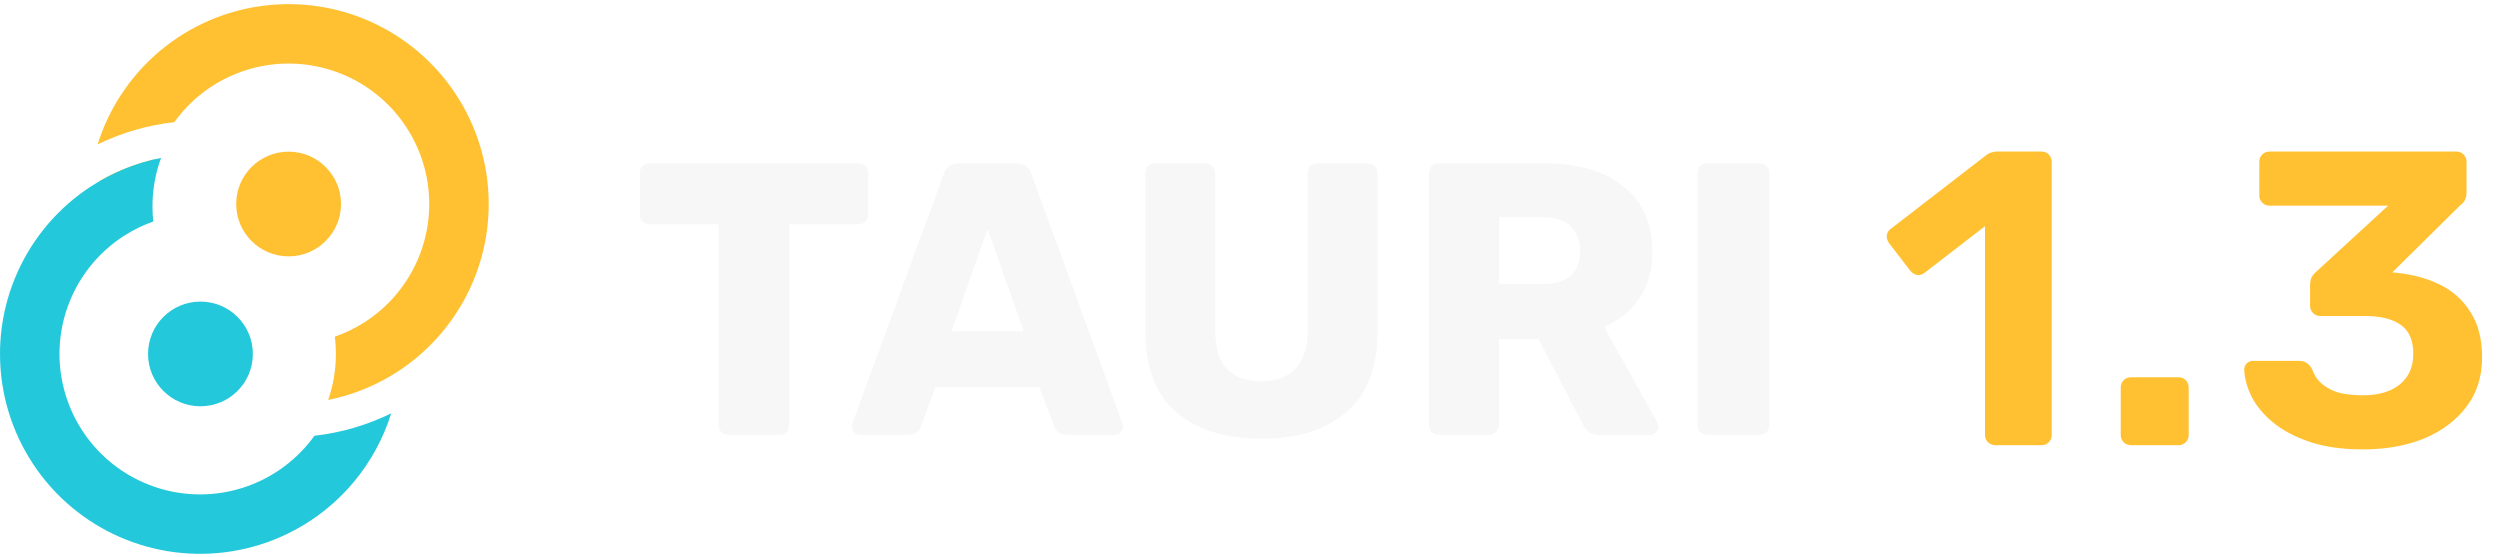
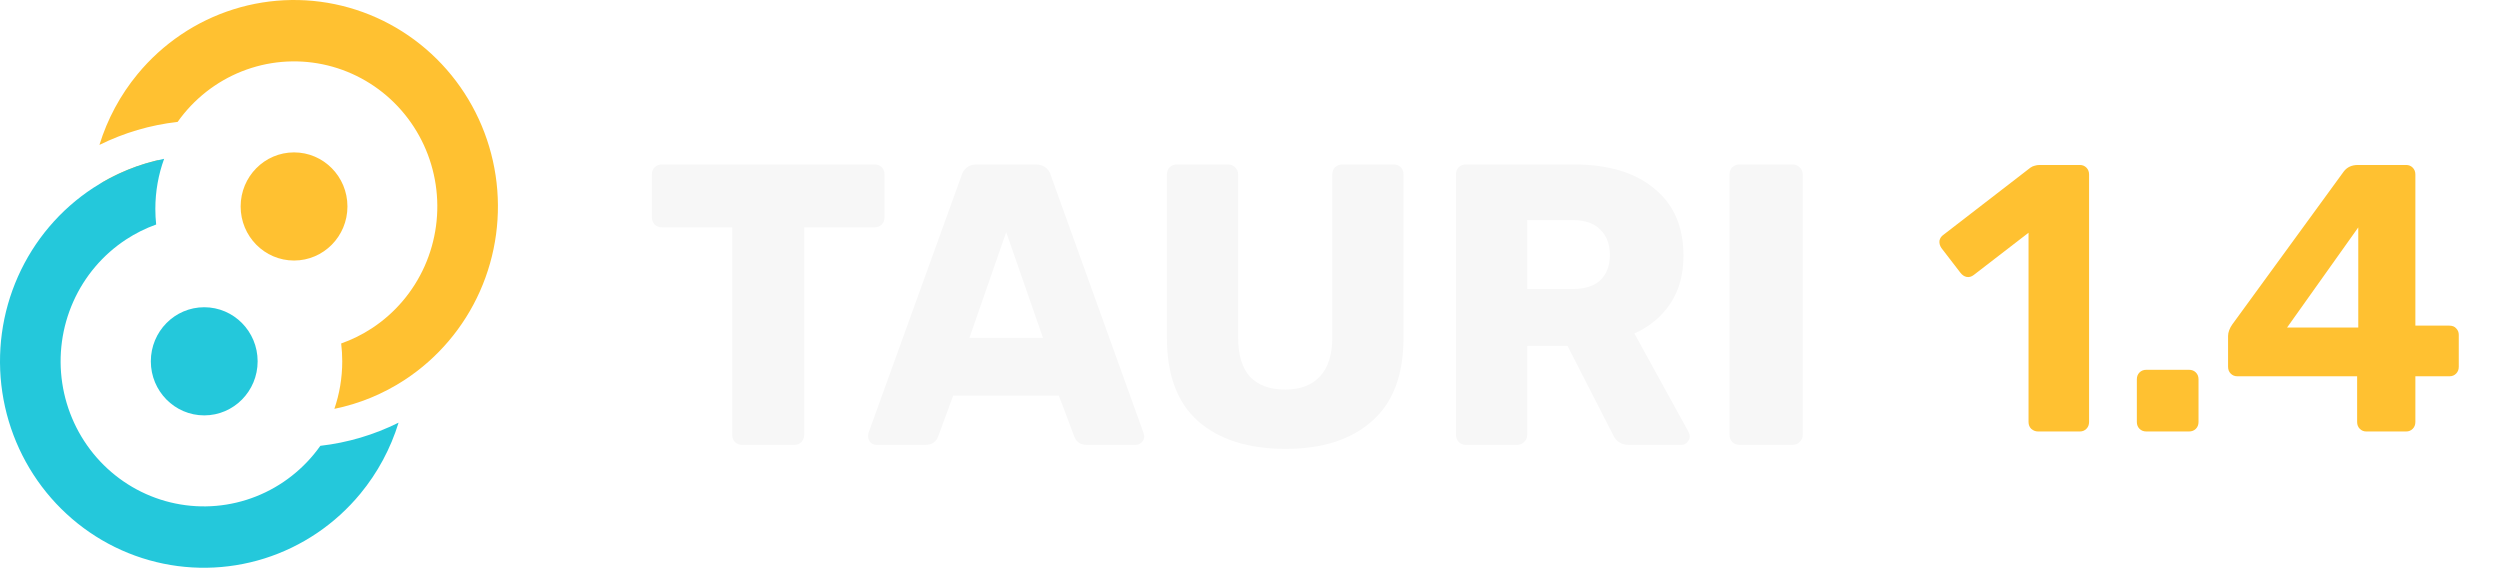
- <svg xmlns="http://www.w3.org/2000/svg" width="584" height="130" viewBox="0 0 584 130" fill="none">
-   <path d="M170.144 101.579C169.539 101.579 168.995 101.368 168.511 100.945C168.087 100.462 167.876 99.918 167.876 99.314V52.379H151.729C151.124 52.379 150.58 52.167 150.096 51.745C149.673 51.261 149.461 50.718 149.461 50.114V40.419C149.461 39.754 149.673 39.21 150.096 38.788C150.58 38.365 151.124 38.153 151.729 38.153H200.532C201.197 38.153 201.742 38.365 202.165 38.788C202.588 39.21 202.8 39.754 202.8 40.419V50.114C202.8 50.778 202.588 51.322 202.165 51.745C201.742 52.167 201.197 52.379 200.532 52.379H184.385V99.314C184.385 99.918 184.174 100.462 183.75 100.945C183.327 101.368 182.783 101.579 182.118 101.579H170.144Z" fill="#F7F7F7" />
-   <path d="M200.949 101.579C200.465 101.579 200.012 101.398 199.588 101.036C199.225 100.613 199.044 100.16 199.044 99.677C199.044 99.314 199.074 99.042 199.135 98.861L220.452 40.69C220.633 39.965 221.027 39.361 221.631 38.878C222.236 38.395 223.022 38.153 223.99 38.153H237.415C238.383 38.153 239.169 38.395 239.774 38.878C240.379 39.361 240.772 39.965 240.953 40.69L262.18 98.861L262.361 99.677C262.361 100.16 262.149 100.613 261.726 101.036C261.363 101.398 260.91 101.579 260.365 101.579H249.208C247.756 101.579 246.789 100.945 246.305 99.677L242.767 90.434H218.547L215.1 99.677C214.616 100.945 213.618 101.579 212.107 101.579H200.949ZM239.139 77.387L230.703 53.466L222.266 77.387H239.139Z" fill="#F7F7F7" />
-   <path d="M294.763 102.485C286.236 102.485 279.554 100.401 274.716 96.234C269.938 92.066 267.549 85.783 267.549 77.387V40.419C267.549 39.754 267.761 39.21 268.184 38.788C268.668 38.365 269.213 38.153 269.817 38.153H281.519C282.184 38.153 282.729 38.365 283.152 38.788C283.636 39.21 283.878 39.754 283.878 40.419V77.296C283.878 81.223 284.785 84.183 286.599 86.176C288.474 88.109 291.165 89.075 294.672 89.075C298.12 89.075 300.78 88.079 302.655 86.085C304.53 84.092 305.467 81.162 305.467 77.296V40.419C305.467 39.754 305.679 39.21 306.102 38.788C306.586 38.365 307.13 38.153 307.735 38.153H319.528C320.193 38.153 320.737 38.365 321.16 38.788C321.584 39.21 321.795 39.754 321.795 40.419V77.387C321.795 85.783 319.376 92.066 314.538 96.234C309.761 100.401 303.169 102.485 294.763 102.485Z" fill="#F7F7F7" />
-   <path d="M336.093 101.579C335.488 101.579 334.944 101.368 334.46 100.945C334.036 100.462 333.825 99.918 333.825 99.314V40.419C333.825 39.754 334.036 39.21 334.46 38.788C334.944 38.365 335.488 38.153 336.093 38.153H360.766C368.689 38.153 374.857 39.965 379.272 43.59C383.747 47.154 385.984 52.228 385.984 58.812C385.984 63.041 384.986 66.635 382.991 69.594C380.995 72.554 378.244 74.82 374.736 76.39L387.164 98.68C387.345 99.042 387.436 99.375 387.436 99.677C387.436 100.16 387.224 100.613 386.801 101.036C386.438 101.398 386.015 101.579 385.531 101.579H373.466C371.712 101.579 370.473 100.764 369.747 99.133L359.406 79.199H350.153V99.314C350.153 99.979 349.911 100.522 349.427 100.945C349.004 101.368 348.46 101.579 347.794 101.579H336.093ZM360.585 66.333C363.367 66.333 365.483 65.668 366.935 64.339C368.386 62.95 369.112 61.047 369.112 58.631C369.112 56.215 368.386 54.312 366.935 52.922C365.544 51.473 363.427 50.748 360.585 50.748H350.153V66.333H360.585Z" fill="#F7F7F7" />
-   <path d="M398.812 101.579C398.207 101.579 397.663 101.368 397.179 100.945C396.755 100.462 396.544 99.918 396.544 99.314V40.419C396.544 39.754 396.755 39.21 397.179 38.788C397.663 38.365 398.207 38.153 398.812 38.153H410.967C411.632 38.153 412.177 38.365 412.6 38.788C413.084 39.21 413.326 39.754 413.326 40.419V99.314C413.326 99.979 413.084 100.522 412.6 100.945C412.177 101.368 411.632 101.579 410.967 101.579H398.812Z" fill="#F7F7F7" />
-   <path d="M79.661 47.659C79.661 54.413 74.18 59.888 67.418 59.888C60.656 59.888 55.175 54.413 55.175 47.659C55.175 40.905 60.656 35.429 67.418 35.429C74.18 35.429 79.661 40.905 79.661 47.659Z" fill="#FFC131" />
-   <ellipse cx="46.827" cy="82.679" rx="12.243" ry="12.229" transform="rotate(180 46.8267 82.6794)" fill="#24C8DB" />
-   <path fill-rule="evenodd" clip-rule="evenodd" d="M92.793 86.875C87.852 90.065 82.377 92.279 76.664 93.43C77.834 90.062 78.469 86.445 78.469 82.679C78.469 81.314 78.385 79.967 78.223 78.645C80.681 77.79 83.041 76.642 85.249 75.216C90.562 71.787 94.771 66.897 97.369 61.136C99.967 55.374 100.845 48.986 99.896 42.739C98.948 36.491 96.213 30.65 92.021 25.917C87.83 21.185 82.359 17.762 76.266 16.06C70.174 14.357 63.719 14.449 57.678 16.322C51.636 18.196 46.264 21.772 42.208 26.622C41.689 27.243 41.194 27.881 40.724 28.536C34.465 29.231 28.403 31 22.797 33.737C24.621 27.902 27.584 22.455 31.543 17.721C37.315 10.82 44.959 5.731 53.557 3.065C62.154 0.398 71.34 0.269 80.01 2.691C88.68 5.113 96.465 9.984 102.43 16.719C108.396 23.454 112.287 31.766 113.637 40.657C114.987 49.548 113.738 58.639 110.04 66.837C106.343 75.036 100.354 81.994 92.793 86.875ZM23.353 42.253L34.813 43.659C35.086 41.44 35.584 39.266 36.293 37.168C31.747 38.21 27.386 39.925 23.353 42.253Z" fill="#FFC131" />
-   <path fill-rule="evenodd" clip-rule="evenodd" d="M21.373 43.463C26.351 40.249 31.87 38.026 37.63 36.882C36.328 40.414 35.617 44.231 35.617 48.215C35.617 49.406 35.681 50.583 35.805 51.741C33.396 52.591 31.083 53.723 28.917 55.122C23.604 58.552 19.395 63.441 16.797 69.203C14.198 74.964 13.321 81.352 14.269 87.6C15.218 93.847 17.952 99.688 22.144 104.421C26.336 109.154 31.807 112.577 37.899 114.279C43.991 115.981 50.446 115.89 56.488 114.016C62.53 112.142 67.901 108.566 71.957 103.717C72.479 103.092 72.977 102.45 73.449 101.792C79.713 101.087 85.777 99.306 91.383 96.555C89.56 102.408 86.592 107.871 82.623 112.617C76.851 119.518 69.207 124.607 60.609 127.274C52.011 129.94 42.825 130.07 34.156 127.648C25.486 125.225 17.7 120.354 11.735 113.619C5.77 106.884 1.879 98.572 0.529 89.681C-0.821 80.791 0.427 71.7 4.125 63.501C7.823 55.302 13.812 48.344 21.373 43.463ZM90.747 88.077L90.746 88.077C90.647 88.135 90.548 88.192 90.448 88.248C90.548 88.192 90.647 88.135 90.747 88.077ZM78.817 92.924C78.505 93.002 78.193 93.078 77.88 93.15C77.88 93.15 77.879 93.15 77.879 93.15C78.193 93.078 78.505 93.002 78.817 92.924Z" fill="#24C8DB" />
-   <path d="M466.146 104C465.493 104 464.905 103.771 464.382 103.314C463.925 102.857 463.696 102.269 463.696 101.55V52.844L449.584 63.722C448.996 64.179 448.375 64.343 447.722 64.212C447.134 64.081 446.611 63.722 446.154 63.134L441.254 56.764C440.862 56.176 440.699 55.555 440.764 54.902C440.895 54.249 441.254 53.726 441.842 53.334L464.186 36.086C464.578 35.825 464.937 35.661 465.264 35.596C465.656 35.465 466.081 35.4 466.538 35.4H476.926C477.579 35.4 478.135 35.629 478.592 36.086C479.049 36.543 479.278 37.131 479.278 37.85V101.55C479.278 102.269 479.049 102.857 478.592 103.314C478.135 103.771 477.579 104 476.926 104H466.146ZM497.851 104C497.132 104 496.544 103.771 496.087 103.314C495.629 102.857 495.401 102.269 495.401 101.55V90.574C495.401 89.855 495.629 89.267 496.087 88.81C496.544 88.353 497.132 88.124 497.851 88.124H508.827C509.545 88.124 510.133 88.353 510.591 88.81C511.048 89.267 511.277 89.855 511.277 90.574V101.55C511.277 102.269 511.048 102.857 510.591 103.314C510.133 103.771 509.545 104 508.827 104H497.851ZM551.983 104.98C547.148 104.98 542.999 104.392 539.537 103.216C536.074 102.04 533.232 100.537 531.011 98.708C528.789 96.879 527.123 94.886 526.013 92.73C524.902 90.509 524.314 88.385 524.249 86.36C524.249 85.772 524.445 85.282 524.837 84.89C525.229 84.498 525.719 84.302 526.307 84.302H537.087C537.805 84.302 538.393 84.465 538.851 84.792C539.308 85.053 539.733 85.543 540.125 86.262C540.647 87.765 541.497 88.973 542.673 89.888C543.849 90.803 545.221 91.456 546.789 91.848C548.422 92.175 550.153 92.338 551.983 92.338C555.641 92.338 558.516 91.489 560.607 89.79C562.697 88.091 563.743 85.707 563.743 82.636C563.743 79.5 562.763 77.246 560.803 75.874C558.843 74.502 556.066 73.816 552.473 73.816H541.987C541.333 73.816 540.778 73.587 540.321 73.13C539.863 72.673 539.635 72.117 539.635 71.464V66.662C539.635 65.878 539.765 65.225 540.027 64.702C540.353 64.179 540.68 63.787 541.007 63.526L557.863 48.042H530.227C529.508 48.042 528.92 47.813 528.463 47.356C528.005 46.899 527.777 46.343 527.777 45.69V37.85C527.777 37.131 528.005 36.543 528.463 36.086C528.92 35.629 529.508 35.4 530.227 35.4H573.739C574.457 35.4 575.045 35.629 575.503 36.086C575.96 36.543 576.189 37.131 576.189 37.85V44.906C576.189 45.625 576.058 46.245 575.797 46.768C575.535 47.225 575.209 47.585 574.817 47.846L558.843 63.624L559.823 63.722C563.677 64.114 567.107 65.061 570.113 66.564C573.118 68.067 575.47 70.223 577.169 73.032C578.933 75.776 579.815 79.271 579.815 83.518C579.815 87.961 578.606 91.783 576.189 94.984C573.771 98.185 570.472 100.668 566.291 102.432C562.109 104.131 557.34 104.98 551.983 104.98Z" fill="#FFC131" />
+ <svg xmlns="http://www.w3.org/2000/svg" width="591" height="135" viewBox="0 0 591 135" fill="none">
+   <path d="M481.797 102C481.197 102 480.657 101.79 480.177 101.37C479.757 100.95 479.547 100.41 479.547 99.75V55.02L466.587 65.01C466.047 65.43 465.477 65.58 464.877 65.46C464.337 65.34 463.857 65.01 463.437 64.47L458.937 58.62C458.577 58.08 458.427 57.51 458.487 56.91C458.607 56.31 458.937 55.83 459.477 55.47L479.997 39.63C480.357 39.39 480.687 39.24 480.987 39.18C481.347 39.06 481.737 39 482.157 39H491.697C492.297 39 492.807 39.21 493.227 39.63C493.647 40.05 493.857 40.59 493.857 41.25V99.75C493.857 100.41 493.647 100.95 493.227 101.37C492.807 101.79 492.297 102 491.697 102H481.797ZM507.401 102C506.741 102 506.201 101.79 505.781 101.37C505.361 100.95 505.151 100.41 505.151 99.75V89.67C505.151 89.01 505.361 88.47 505.781 88.05C506.201 87.63 506.741 87.42 507.401 87.42H517.481C518.141 87.42 518.681 87.63 519.101 88.05C519.521 88.47 519.731 89.01 519.731 89.67V99.75C519.731 100.41 519.521 100.95 519.101 101.37C518.681 101.79 518.141 102 517.481 102H507.401ZM559.384 102C558.784 102 558.274 101.79 557.854 101.37C557.434 100.95 557.224 100.41 557.224 99.75V88.95H528.874C528.274 88.95 527.764 88.74 527.344 88.32C526.924 87.9 526.714 87.36 526.714 86.7V79.41C526.714 78.99 526.804 78.54 526.984 78.06C527.164 77.58 527.404 77.13 527.704 76.71L554.074 40.53C554.854 39.51 555.964 39 557.404 39H568.834C569.434 39 569.944 39.21 570.364 39.63C570.784 40.05 570.994 40.59 570.994 41.25V76.98H579.004C579.724 76.98 580.264 77.19 580.624 77.61C581.044 78.03 581.254 78.54 581.254 79.14V86.7C581.254 87.36 581.044 87.9 580.624 88.32C580.204 88.74 579.694 88.95 579.094 88.95H570.994V99.75C570.994 100.41 570.784 100.95 570.364 101.37C569.944 101.79 569.434 102 568.834 102H559.384ZM540.664 77.43H557.494V53.76L540.664 77.43Z" fill="#FFC131" />
+   <path d="M175.428 105.169C174.805 105.169 174.244 104.948 173.745 104.506C173.308 104 173.09 103.432 173.09 102.801V53.741H156.442C155.818 53.741 155.257 53.52 154.758 53.078C154.322 52.573 154.104 52.005 154.104 51.373V41.239C154.104 40.545 154.322 39.977 154.758 39.535C155.257 39.093 155.818 38.872 156.442 38.872H206.761C207.447 38.872 208.008 39.093 208.444 39.535C208.881 39.977 209.099 40.545 209.099 41.239V51.373C209.099 52.068 208.881 52.636 208.444 53.078C208.008 53.52 207.447 53.741 206.761 53.741H190.112V102.801C190.112 103.432 189.894 104 189.458 104.506C189.021 104.948 188.46 105.169 187.774 105.169H175.428Z" fill="#F7F7F7" />
+   <path d="M207.19 105.169C206.691 105.169 206.224 104.979 205.787 104.6C205.413 104.158 205.226 103.685 205.226 103.18C205.226 102.801 205.257 102.517 205.32 102.327L227.299 41.523C227.486 40.766 227.891 40.134 228.515 39.629C229.139 39.124 229.949 38.872 230.947 38.872H244.789C245.787 38.872 246.597 39.124 247.221 39.629C247.844 40.134 248.25 40.766 248.437 41.523L270.323 102.327L270.51 103.18C270.51 103.685 270.292 104.158 269.855 104.6C269.481 104.979 269.013 105.169 268.452 105.169H256.948C255.452 105.169 254.454 104.506 253.955 103.18L250.307 93.519H225.335L221.781 103.18C221.282 104.506 220.253 105.169 218.694 105.169H207.19ZM246.566 79.881L237.868 54.878L229.17 79.881H246.566Z" fill="#F7F7F7" />
+   <path d="M303.918 106.116C295.126 106.116 288.236 103.937 283.248 99.581C278.322 95.224 275.859 88.657 275.859 79.881V41.239C275.859 40.545 276.077 39.977 276.514 39.535C277.013 39.093 277.574 38.872 278.197 38.872H290.263C290.949 38.872 291.51 39.093 291.946 39.535C292.445 39.977 292.695 40.545 292.695 41.239V79.786C292.695 83.89 293.63 86.984 295.5 89.068C297.433 91.088 300.208 92.099 303.825 92.099C307.379 92.099 310.122 91.057 312.055 88.973C313.988 86.889 314.955 83.827 314.955 79.786V41.239C314.955 40.545 315.173 39.977 315.609 39.535C316.108 39.093 316.669 38.872 317.293 38.872H329.452C330.138 38.872 330.699 39.093 331.135 39.535C331.572 39.977 331.79 40.545 331.79 41.239V79.881C331.79 88.657 329.296 95.224 324.308 99.581C319.382 103.937 312.585 106.116 303.918 106.116Z" fill="#F7F7F7" />
+   <path d="M346.531 105.169C345.908 105.169 345.346 104.948 344.847 104.506C344.411 104 344.193 103.432 344.193 102.801V41.239C344.193 40.545 344.411 39.977 344.847 39.535C345.346 39.093 345.908 38.872 346.531 38.872H371.971C380.139 38.872 386.499 40.766 391.051 44.554C395.665 48.279 397.972 53.583 397.972 60.465C397.972 64.885 396.943 68.642 394.886 71.736C392.828 74.83 389.991 77.198 386.375 78.839L399.188 102.138C399.375 102.517 399.469 102.864 399.469 103.18C399.469 103.685 399.251 104.158 398.814 104.6C398.44 104.979 398.003 105.169 397.505 105.169H385.065C383.257 105.169 381.979 104.316 381.23 102.611L370.568 81.775H361.028V102.801C361.028 103.495 360.779 104.064 360.28 104.506C359.843 104.948 359.282 105.169 358.596 105.169H346.531ZM371.784 68.326C374.652 68.326 376.835 67.632 378.331 66.243C379.828 64.79 380.576 62.802 380.576 60.276C380.576 57.75 379.828 55.761 378.331 54.309C376.897 52.794 374.715 52.036 371.784 52.036H361.028V68.326H371.784Z" fill="#F7F7F7" />
+   <path d="M411.198 105.169C410.574 105.169 410.013 104.948 409.514 104.506C409.078 104 408.86 103.432 408.86 102.801V41.239C408.86 40.545 409.078 39.977 409.514 39.535C410.013 39.093 410.574 38.872 411.198 38.872H423.731C424.417 38.872 424.978 39.093 425.414 39.535C425.913 39.977 426.163 40.545 426.163 41.239V102.801C426.163 103.495 425.913 104.064 425.414 104.506C424.978 104.948 424.417 105.169 423.731 105.169H411.198Z" fill="#F7F7F7" />
+   <path d="M82.135 48.807C82.135 55.867 76.483 61.59 69.511 61.59C62.539 61.59 56.888 55.867 56.888 48.807C56.888 41.748 62.539 36.024 69.511 36.024C76.483 36.024 82.135 41.748 82.135 48.807Z" fill="#FFC131" />
+   <ellipse cx="48.281" cy="85.413" rx="12.624" ry="12.783" transform="rotate(180 48.2807 85.4134)" fill="#24C8DB" />
+   <path fill-rule="evenodd" clip-rule="evenodd" d="M95.675 89.799C90.581 93.133 84.936 95.447 79.045 96.651C80.251 93.13 80.906 89.349 80.906 85.413C80.906 83.986 80.82 82.578 80.653 81.196C83.187 80.302 85.62 79.102 87.897 77.612C93.375 74.027 97.714 68.916 100.393 62.894C103.072 56.872 103.977 50.195 102.999 43.665C102.021 37.134 99.201 31.029 94.879 26.082C90.558 21.135 84.917 17.557 78.635 15.778C72.354 13.999 65.698 14.094 59.469 16.053C53.24 18.011 47.702 21.749 43.52 26.818C42.984 27.467 42.473 28.135 41.989 28.819C35.535 29.545 29.285 31.395 23.505 34.256C25.386 28.157 28.441 22.463 32.523 17.515C38.474 10.302 46.355 4.982 55.22 2.195C64.085 -0.592 73.556 -0.728 82.495 1.804C91.434 4.336 99.461 9.428 105.612 16.467C111.762 23.507 115.774 32.196 117.166 41.489C118.558 50.782 117.271 60.284 113.458 68.854C109.646 77.424 103.471 84.697 95.675 89.799ZM24.079 43.157L35.895 44.627C36.176 42.307 36.689 40.035 37.42 37.842C32.734 38.931 28.236 40.724 24.079 43.157Z" fill="#FFC131" />
+   <path fill-rule="evenodd" clip-rule="evenodd" d="M22.037 44.422C27.169 41.063 32.86 38.739 38.799 37.543C37.456 41.235 36.723 45.225 36.723 49.389C36.723 50.634 36.789 51.864 36.917 53.075C34.433 53.963 32.049 55.146 29.815 56.608C24.337 60.194 19.997 65.304 17.318 71.326C14.639 77.349 13.734 84.026 14.712 90.556C15.691 97.087 18.51 103.192 22.832 108.139C27.154 113.086 32.794 116.664 39.076 118.443C45.358 120.222 52.013 120.127 58.242 118.168C64.472 116.21 70.01 112.471 74.192 107.403C74.73 106.75 75.243 106.079 75.73 105.391C82.189 104.654 88.441 102.792 94.221 99.917C92.341 106.034 89.281 111.745 85.189 116.706C79.237 123.919 71.356 129.239 62.491 132.026C53.626 134.813 44.155 134.949 35.216 132.417C26.277 129.885 18.25 124.793 12.1 117.753C5.949 110.714 1.937 102.025 0.545 92.732C-0.847 83.439 0.441 73.937 4.253 65.367C8.066 56.797 14.241 49.524 22.037 44.422ZM80.782 96.242C80.621 96.282 80.46 96.32 80.298 96.358C80.298 96.358 80.298 96.358 80.298 96.358C80.46 96.32 80.621 96.282 80.782 96.242Z" fill="#24C8DB" />
</svg>
